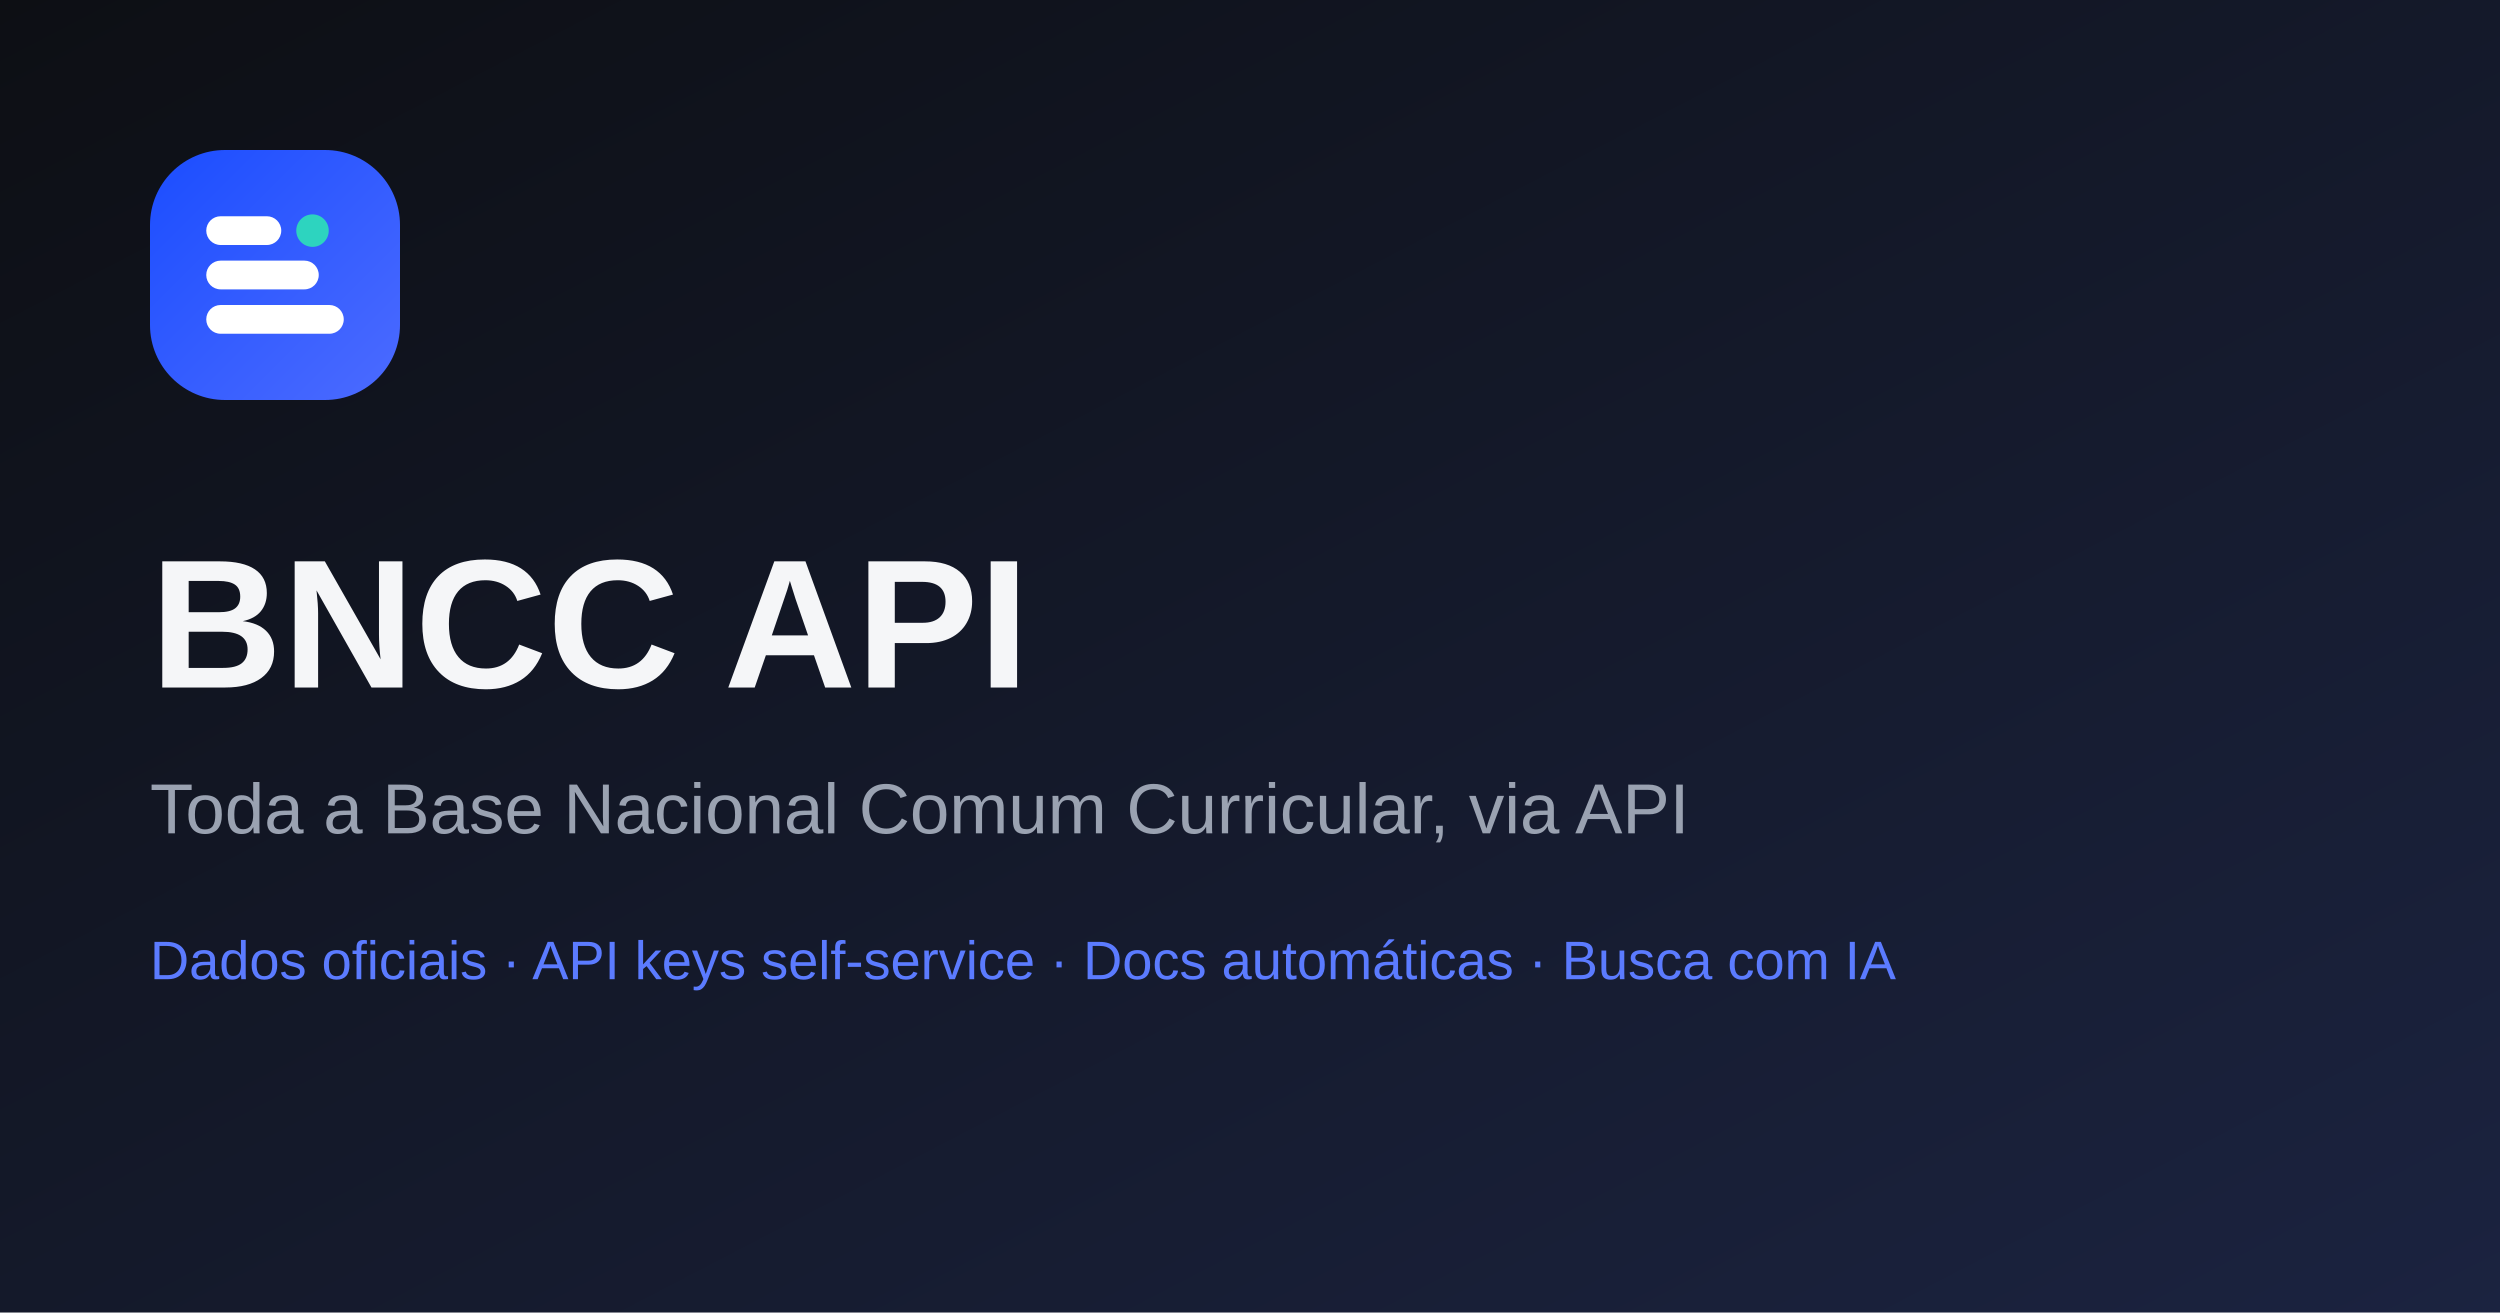
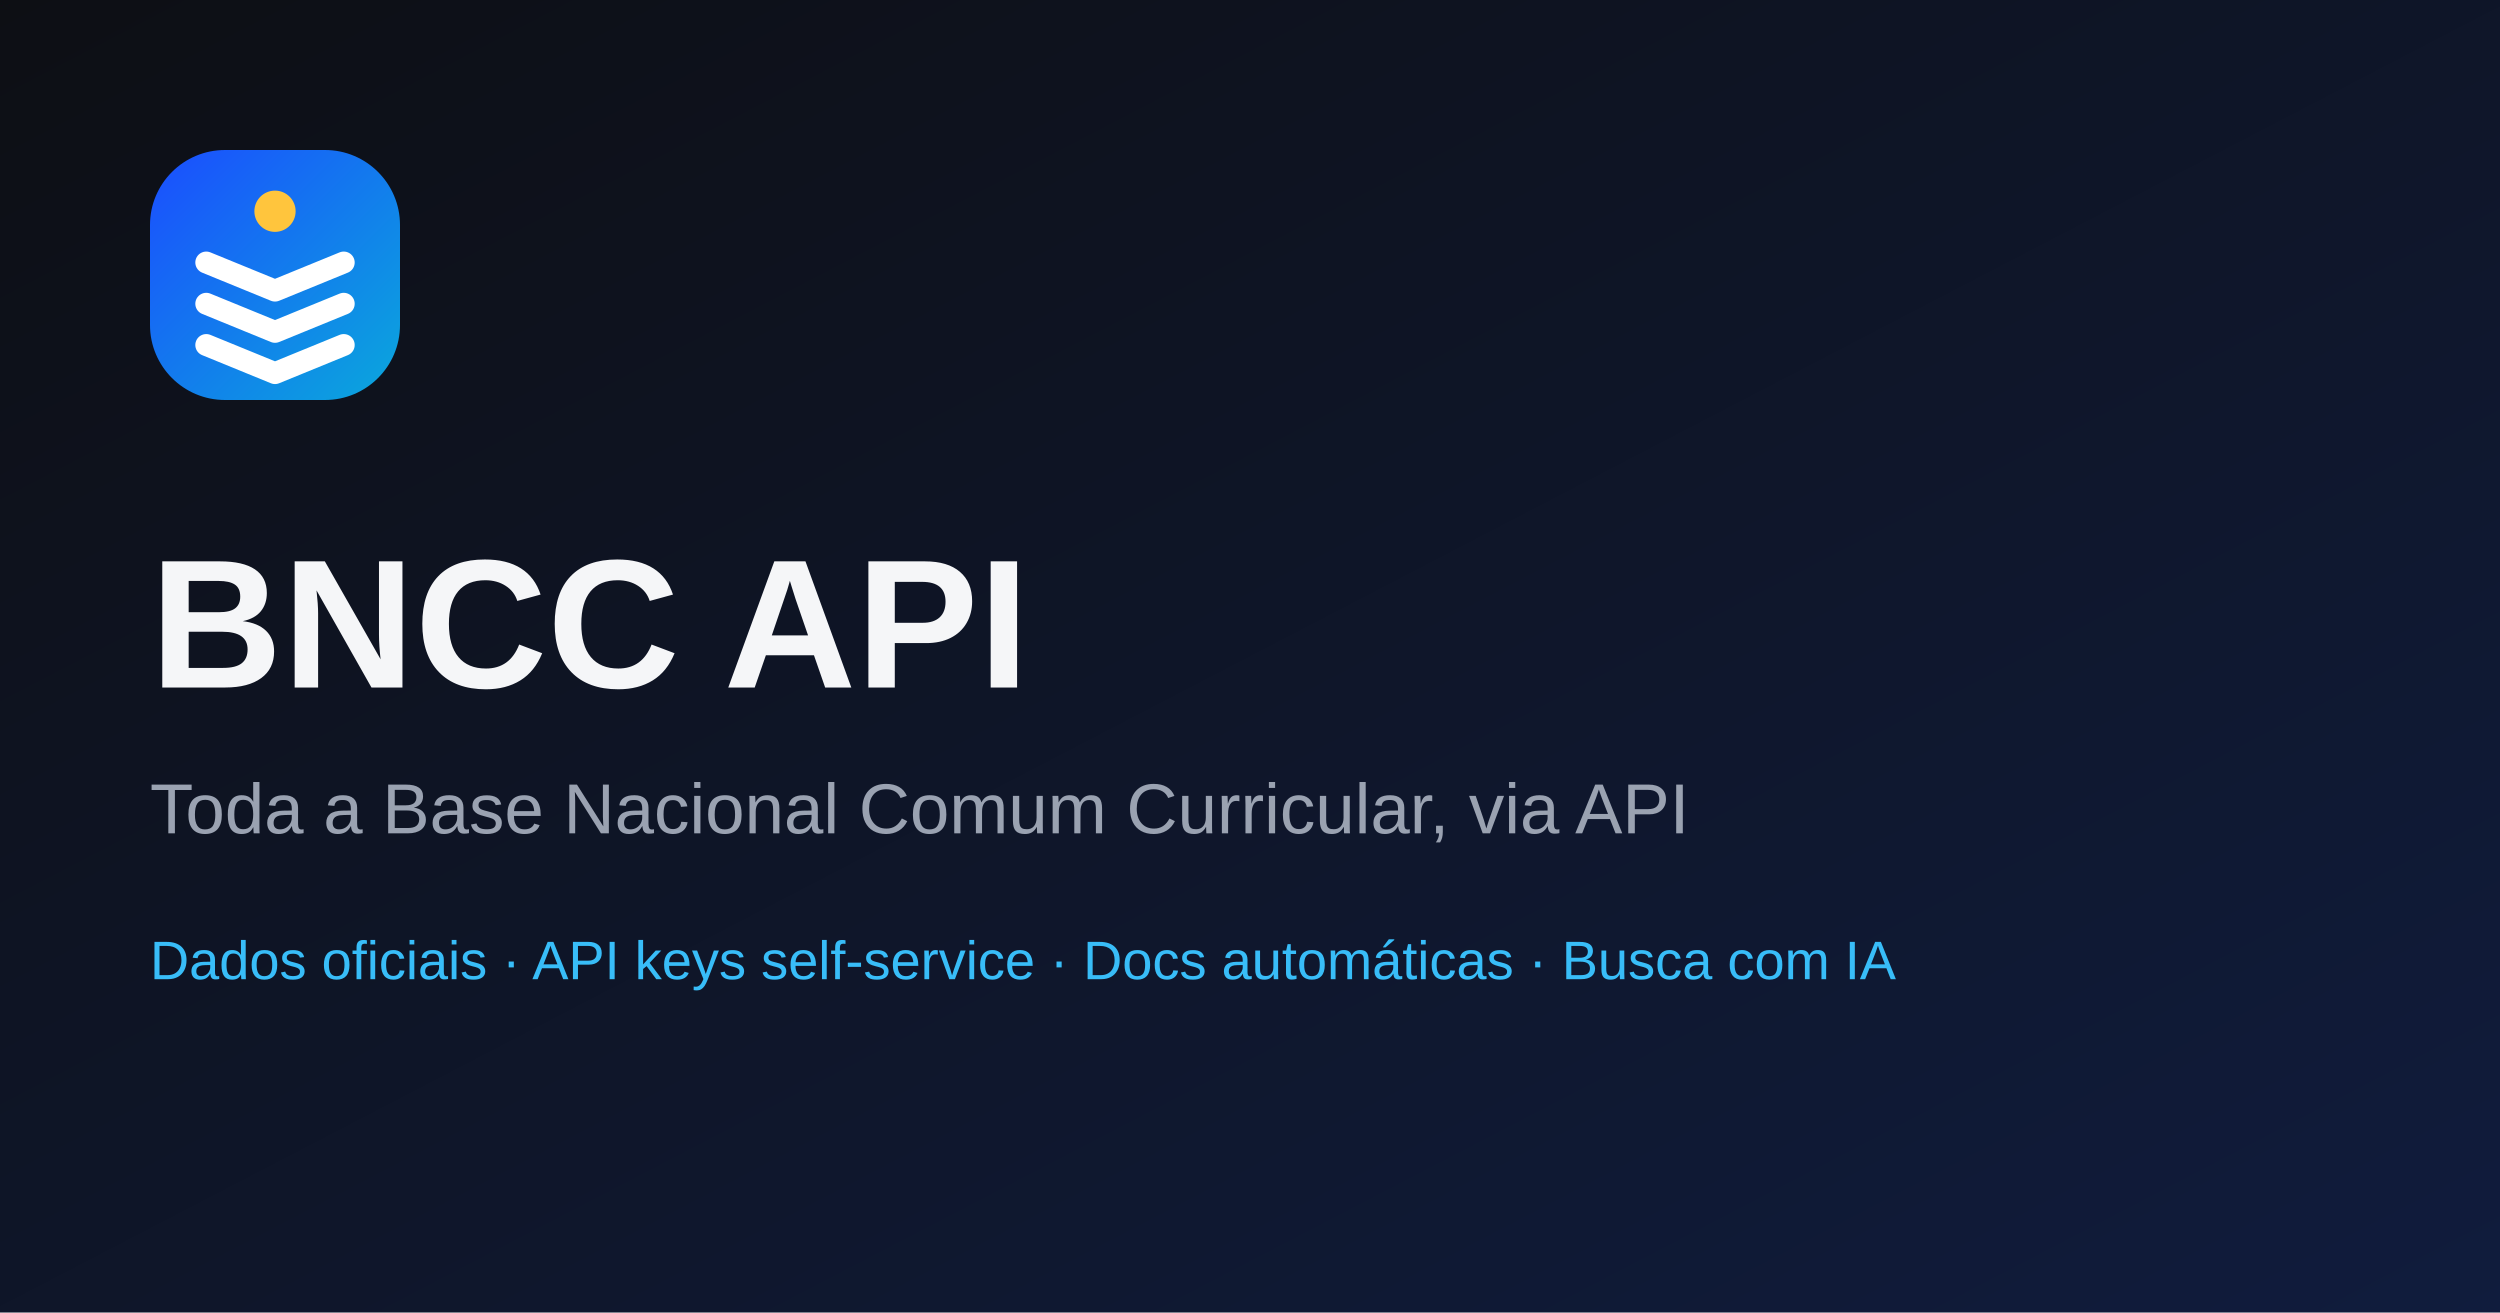
<svg xmlns="http://www.w3.org/2000/svg" width="1200" height="630" viewBox="0 0 1200 630" role="img" aria-labelledby="og-title og-desc">
  <defs>
    <linearGradient id="bg" x1="0%" y1="0%" x2="100%" y2="100%">
      <stop offset="0%" stop-color="#0d0f14" />
-       <stop offset="100%" stop-color="#1b2340" />
+       <stop offset="100%" stop-color="#101c3d" />
    </linearGradient>
    <linearGradient id="tile" x1="0" y1="0" x2="1" y2="1">
      <stop offset="0" stop-color="#1b4dff" />
-       <stop offset="1" stop-color="#4c6bff" />
+       <stop offset="1" stop-color="#0aa8dc" />
    </linearGradient>
  </defs>
  <rect width="1200" height="630" fill="url(#bg)" />
  <g transform="translate(72,72) scale(3)">
    <rect x="0" y="0" width="40" height="40" rx="12" fill="url(#tile)" />
-     <g fill="#ffffff">
-       <rect x="9" y="10.6" width="12" height="4.6" rx="2.3" />
-       <rect x="9" y="17.7" width="18" height="4.6" rx="2.3" />
-       <rect x="9" y="24.8" width="22" height="4.6" rx="2.3" />
+     <g fill="none" stroke="#ffffff" stroke-width="3.5" stroke-linecap="round" stroke-linejoin="round">
+       <path d="M9 18l11 4.5L31 18" />
+       <path d="M9 24.6l11 4.5 11-4.5" />
+       <path d="M9 31.2l11 4.5 11-4.5" />
    </g>
-     <circle cx="26" cy="12.9" r="2.6" fill="#2dd4bf" />
+     <circle cx="20" cy="9.8" r="3.3" fill="#ffc53d" />
  </g>
  <text x="72" y="330" font-family="Arial, Helvetica, sans-serif" font-size="88" font-weight="700" fill="#f5f6f8">BNCC API</text>
  <text x="72" y="400" font-family="Arial, Helvetica, sans-serif" font-size="34" fill="#9aa2b1">Toda a Base Nacional Comum Curricular, via API</text>
-   <text x="72" y="470" font-family="Arial, Helvetica, sans-serif" font-size="26" fill="#5b7bff">Dados oficiais · API keys self-service · Docs automáticas · Busca com IA</text>
+   <text x="72" y="470" font-family="Arial, Helvetica, sans-serif" font-size="26" fill="#38bdf8">Dados oficiais · API keys self-service · Docs automáticas · Busca com IA</text>
</svg>
